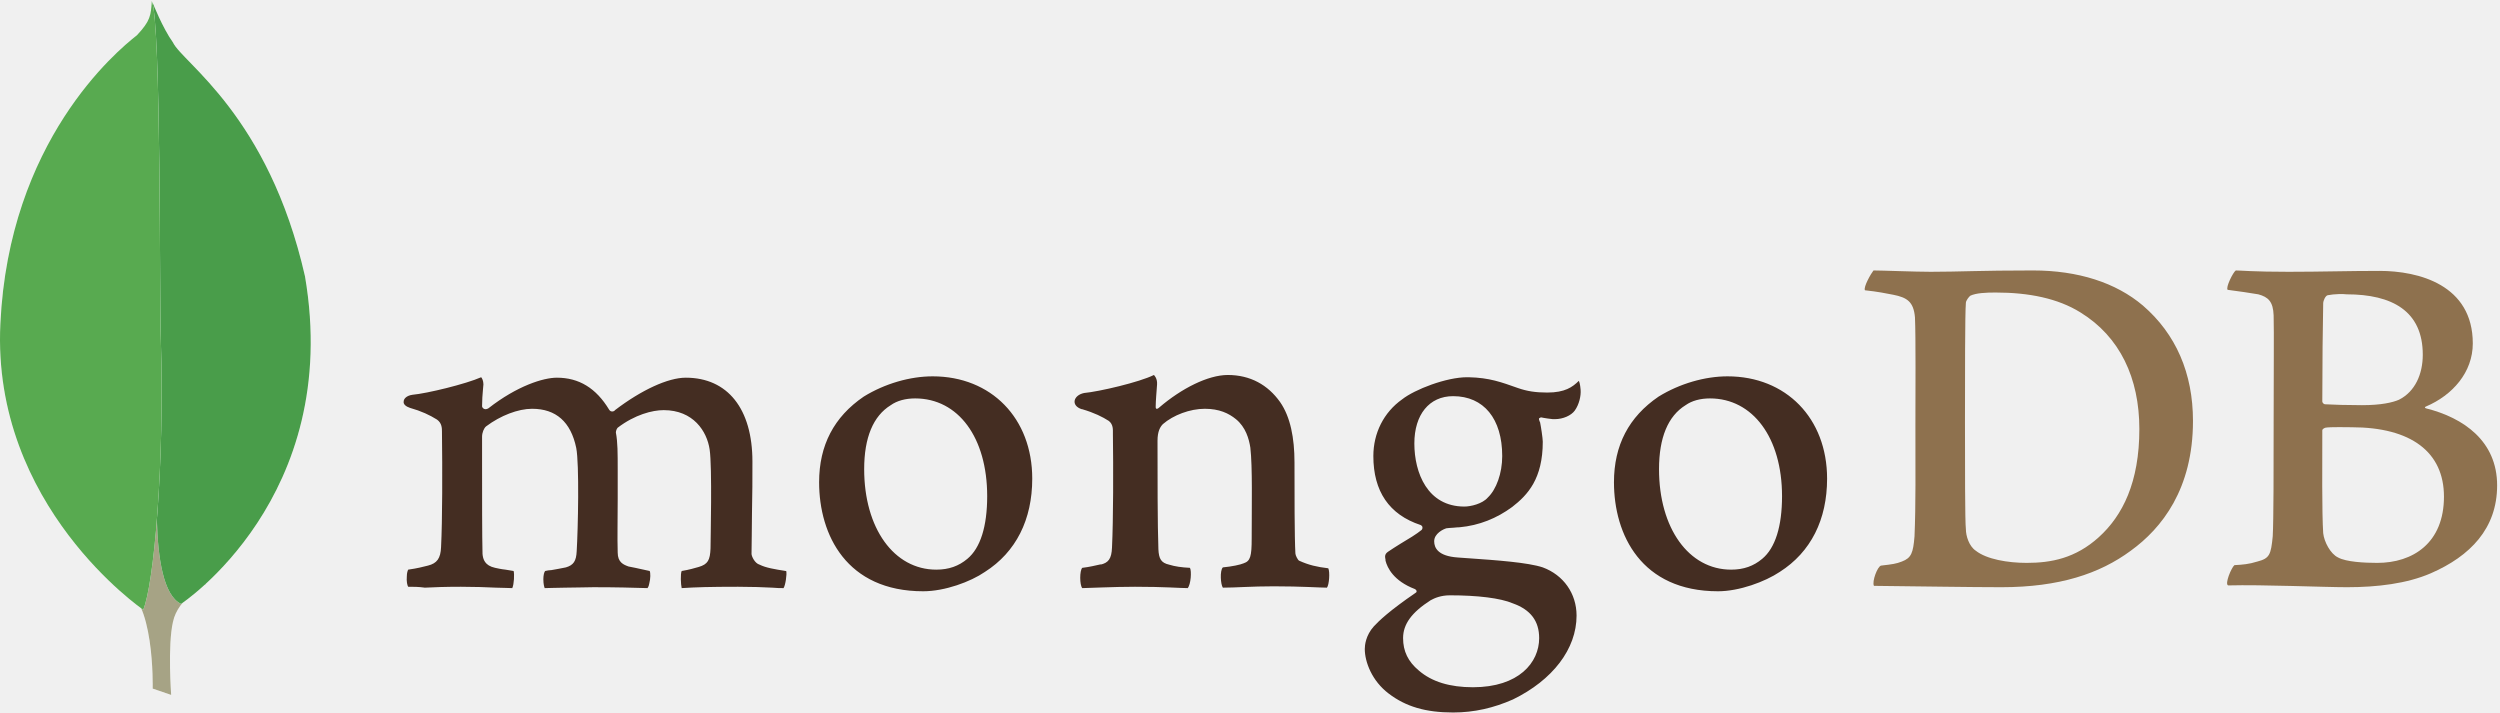
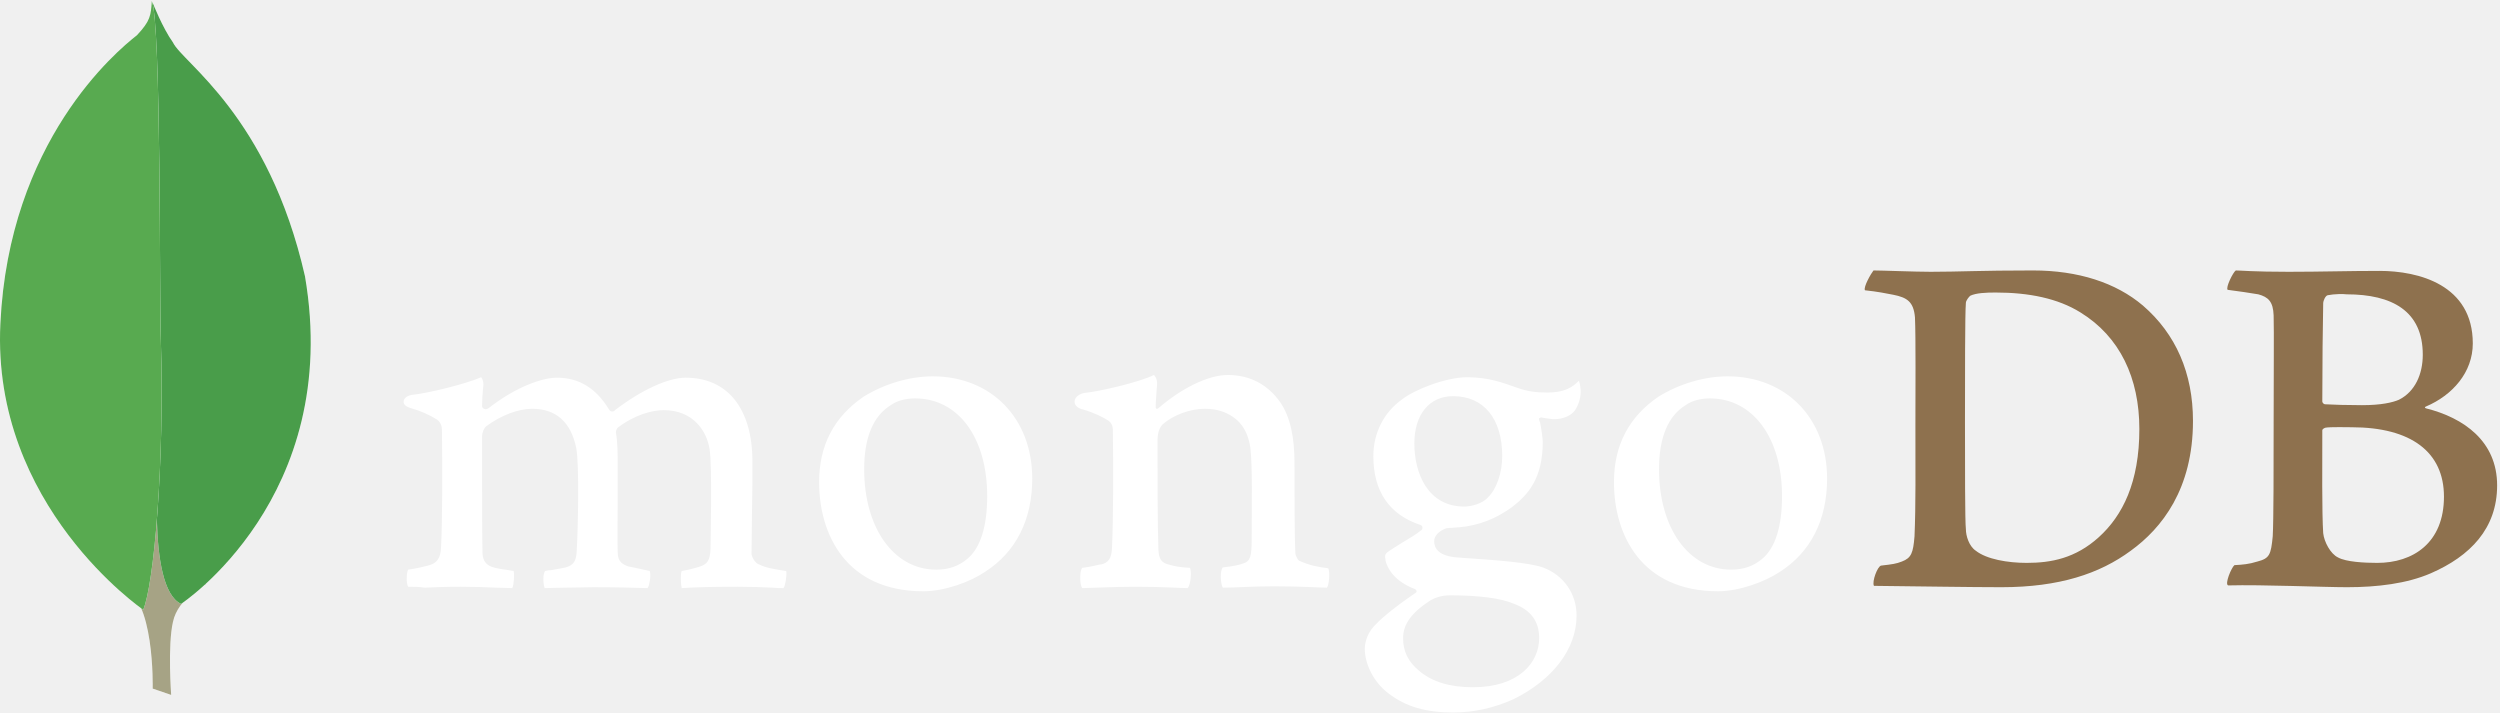
<svg xmlns="http://www.w3.org/2000/svg" width="512px" height="146px" viewBox="0 0 512 146" version="1.1">
  <defs />
  <g stroke="none" stroke-width="1" fill="none" fill-rule="evenodd">
    <g>
      <path d="M476.713,60.463 C476.252,60.555 475.791,61.57 475.791,62.124 C475.699,65.815 475.607,75.597 475.607,82.241 C475.607,82.426 475.883,82.795 476.16,82.795 C477.544,82.887 480.866,82.979 483.727,82.979 C487.695,82.979 490.002,82.426 491.295,81.873 C494.616,80.211 496.185,76.612 496.185,72.644 C496.185,63.693 489.91,60.278 480.589,60.278 C479.943,60.186 478.098,60.186 476.713,60.463 L476.713,60.463 L476.713,60.463 Z M500.523,101.713 C500.523,92.577 493.786,87.501 481.605,87.501 C481.051,87.501 477.175,87.409 476.252,87.593 C475.975,87.686 475.607,87.871 475.607,88.148 C475.607,94.699 475.514,105.128 475.791,109.187 C475.975,110.941 477.268,113.433 478.837,114.171 C480.497,115.094 484.281,115.278 486.865,115.278 C494.155,115.278 500.523,111.218 500.523,101.713 L500.523,101.713 L500.523,101.713 Z M457.889,55.388 C458.811,55.388 461.58,55.664 468.685,55.664 C475.422,55.664 480.774,55.48 487.326,55.48 C495.354,55.48 506.428,58.34 506.428,70.337 C506.428,76.243 502.275,80.95 496.831,83.257 C496.555,83.349 496.555,83.533 496.831,83.625 C504.582,85.564 511.412,90.362 511.412,99.406 C511.412,108.265 505.875,113.894 497.846,117.401 C492.955,119.523 486.865,120.261 480.682,120.261 C475.975,120.261 463.333,119.708 456.32,119.893 C455.582,119.615 456.966,116.293 457.611,115.74 C459.273,115.647 460.564,115.555 462.318,115.001 C464.81,114.356 465.086,113.617 465.455,109.834 C465.64,106.604 465.64,95.16 465.64,87.04 C465.64,75.874 465.733,68.307 465.64,64.616 C465.548,61.755 464.533,60.832 462.503,60.278 C460.934,60.002 458.35,59.632 456.227,59.356 C455.765,58.894 457.334,55.756 457.889,55.388 L457.889,55.388 L457.889,55.388 Z M404.641,112.787 C406.857,114.539 411.194,115.278 415.07,115.278 C420.053,115.278 425.036,114.356 429.835,110.018 C434.726,105.589 438.14,98.76 438.14,87.871 C438.14,77.442 434.172,68.952 426.051,63.97 C421.437,61.108 415.531,59.909 408.702,59.909 C406.672,59.909 404.734,60.002 403.535,60.555 C403.257,60.74 402.612,61.57 402.612,62.031 C402.427,63.877 402.427,78.088 402.427,86.394 C402.427,94.976 402.427,106.973 402.612,108.357 C402.612,109.742 403.257,111.864 404.641,112.787 L404.641,112.787 L404.641,112.787 Z M383.693,55.388 C385.447,55.388 392.183,55.664 395.413,55.664 C401.228,55.664 405.38,55.388 416.361,55.388 C425.589,55.388 433.341,57.879 438.878,62.585 C445.614,68.399 449.122,76.428 449.122,86.209 C449.122,100.144 442.754,108.173 436.386,112.787 C430.02,117.493 421.714,120.261 409.902,120.261 C403.627,120.261 392.83,120.077 383.878,119.984 L383.786,119.984 C383.325,119.154 384.524,115.924 385.262,115.832 C387.662,115.555 388.308,115.462 389.508,115.001 C391.445,114.263 391.815,113.248 392.092,109.834 C392.368,103.466 392.276,95.807 392.276,87.132 C392.276,80.95 392.368,68.86 392.183,64.984 C391.907,61.755 390.523,60.925 387.754,60.37 C386.37,60.094 384.524,59.724 381.941,59.448 C381.571,58.801 383.232,55.941 383.693,55.388 L383.693,55.388 L383.693,55.388 Z" fill="#8E714E" />
-       <path d="M272.033,116.385 C269.726,116.108 268.065,115.74 266.035,114.817 C265.758,114.632 265.296,113.71 265.296,113.34 C265.112,110.11 265.112,100.882 265.112,94.699 C265.112,89.716 264.282,85.379 262.159,82.334 C259.667,78.826 256.068,76.797 251.454,76.797 C247.394,76.797 241.949,79.565 237.427,83.441 C237.335,83.533 236.597,84.18 236.689,83.164 C236.689,82.149 236.874,80.119 236.966,78.735 C237.059,77.442 236.32,76.797 236.32,76.797 C233.367,78.273 225.062,80.211 222.016,80.488 C219.802,80.95 219.248,83.072 221.555,83.81 L221.648,83.81 C224.139,84.548 225.8,85.379 227.091,86.209 C228.014,86.948 227.922,87.963 227.922,88.794 C228.014,95.715 228.014,106.327 227.738,112.141 C227.646,114.448 227,115.278 225.339,115.647 L225.523,115.555 C224.231,115.832 223.216,116.108 221.647,116.293 C221.093,116.847 221.093,119.8 221.647,120.446 C222.662,120.446 228.014,120.169 232.445,120.169 C238.535,120.169 241.673,120.446 243.241,120.446 C243.887,119.708 244.072,116.939 243.703,116.293 C241.949,116.201 240.657,116.017 239.458,115.647 C237.797,115.278 237.335,114.448 237.242,112.51 C237.059,107.618 237.059,97.283 237.059,90.27 C237.059,88.332 237.612,87.409 238.165,86.855 C240.288,85.01 243.703,83.718 246.748,83.718 C249.701,83.718 251.639,84.641 253.115,85.841 C255.145,87.501 255.791,89.9 256.068,91.654 C256.529,95.622 256.345,103.466 256.345,110.295 C256.345,113.986 256.068,114.909 254.684,115.37 C254.038,115.647 252.377,116.017 250.439,116.201 C249.793,116.847 249.978,119.708 250.439,120.354 C253.115,120.354 256.253,120.077 260.867,120.077 C266.588,120.077 270.28,120.354 271.756,120.354 C272.217,119.8 272.402,117.124 272.033,116.385 L272.033,116.385 L272.033,116.385 Z M297.595,81.134 C292.704,81.134 289.659,84.918 289.659,90.823 C289.659,96.822 292.335,103.743 299.902,103.743 C301.194,103.743 303.594,103.189 304.7,101.897 C306.454,100.236 307.654,96.914 307.654,93.408 C307.654,85.748 303.87,81.134 297.595,81.134 L297.595,81.134 L297.595,81.134 Z M296.949,121.922 C295.104,121.922 293.811,122.476 292.981,122.938 C289.105,125.429 287.352,127.828 287.352,130.69 C287.352,133.365 288.367,135.487 290.582,137.333 C293.258,139.64 296.949,140.748 301.655,140.748 C311.068,140.748 315.221,135.672 315.221,130.69 C315.221,127.182 313.467,124.875 309.869,123.584 C307.285,122.476 302.578,121.922 296.949,121.922 L296.949,121.922 L296.949,121.922 Z M297.595,145.916 C291.966,145.916 287.905,144.716 284.399,142.04 C280.984,139.456 279.508,135.58 279.508,132.904 C279.508,132.166 279.693,130.135 281.354,128.29 C282.368,127.182 284.583,125.06 289.844,121.461 C290.028,121.369 290.12,121.277 290.12,121.092 C290.12,120.907 289.935,120.722 289.751,120.631 C285.414,118.97 284.122,116.293 283.752,114.817 L283.752,114.632 C283.661,114.078 283.476,113.525 284.307,112.971 C284.953,112.51 285.876,111.956 286.89,111.31 C288.459,110.387 290.12,109.372 291.135,108.541 C291.32,108.357 291.32,108.173 291.32,107.988 C291.32,107.803 291.135,107.618 290.951,107.527 C284.492,105.404 281.262,100.605 281.262,93.408 C281.262,88.701 283.384,84.456 287.167,81.78 C289.751,79.749 296.211,77.258 300.456,77.258 L300.733,77.258 C305.07,77.35 307.469,78.273 310.883,79.473 C312.729,80.119 314.483,80.395 316.882,80.395 C320.481,80.395 322.05,79.288 323.341,77.997 C323.434,78.181 323.619,78.643 323.711,79.842 C323.803,81.042 323.434,82.795 322.511,84.087 C321.773,85.102 320.112,85.841 318.451,85.841 L317.989,85.841 C316.328,85.656 315.59,85.471 315.59,85.471 L315.221,85.656 C315.129,85.841 315.221,86.025 315.313,86.302 L315.406,86.487 C315.59,87.317 315.959,89.808 315.959,90.455 C315.959,98.022 312.914,101.343 309.684,103.835 C306.546,106.142 302.948,107.618 298.887,107.988 C298.795,107.988 298.426,107.988 297.595,108.08 C297.134,108.08 296.488,108.173 296.395,108.173 L296.303,108.173 C295.565,108.357 293.72,109.28 293.72,110.848 C293.72,112.232 294.55,113.894 298.518,114.171 C299.348,114.263 300.179,114.263 301.102,114.356 C306.362,114.724 312.914,115.186 315.959,116.201 C320.204,117.769 322.88,121.553 322.88,126.075 C322.88,132.904 317.989,139.272 309.869,143.239 C305.901,144.993 301.932,145.916 297.595,145.916 L297.595,145.916 L297.595,145.916 Z M350.196,81.595 C348.258,81.595 346.504,82.056 345.212,82.979 C341.614,85.194 339.768,89.624 339.768,96.083 C339.768,108.173 345.858,116.663 354.533,116.663 C357.117,116.663 359.147,115.924 360.9,114.448 C363.576,112.232 364.961,107.803 364.961,101.62 C364.961,89.624 358.962,81.595 350.196,81.595 L350.196,81.595 L350.196,81.595 Z M351.857,121.092 C336.169,121.092 330.54,109.557 330.54,98.76 C330.54,91.193 333.585,85.379 339.675,81.226 C344.013,78.55 349.181,77.074 353.795,77.074 C365.791,77.074 374.189,85.656 374.189,98.022 C374.189,106.419 370.867,113.063 364.499,117.124 C361.454,119.154 356.194,121.092 351.856,121.092 L351.857,121.092 L351.857,121.092 Z M187.411,81.595 C185.473,81.595 183.72,82.056 182.427,82.979 C178.829,85.194 176.983,89.624 176.983,96.083 C176.983,108.173 183.073,116.663 191.748,116.663 C194.332,116.663 196.362,115.924 198.116,114.448 C200.791,112.232 202.176,107.803 202.176,101.62 C202.176,89.624 196.27,81.595 187.411,81.595 L187.411,81.595 L187.411,81.595 Z M189.072,121.092 C173.384,121.092 167.755,109.557 167.755,98.76 C167.755,91.193 170.8,85.379 176.89,81.226 C181.228,78.55 186.396,77.074 191.01,77.074 C203.007,77.074 211.404,85.656 211.404,98.022 C211.404,106.419 208.082,113.063 201.714,117.124 C198.761,119.154 193.501,121.092 189.072,121.092 L189.072,121.092 L189.072,121.092 Z M83.594,120.169 C83.409,119.893 83.225,119.062 83.317,118.047 C83.317,117.308 83.502,116.847 83.594,116.663 C85.532,116.385 86.547,116.108 87.654,115.832 C89.5,115.37 90.238,114.356 90.33,112.049 C90.608,106.512 90.608,95.991 90.515,88.701 L90.515,88.516 C90.515,87.686 90.515,86.67 89.5,85.932 C88.023,85.01 86.27,84.18 83.963,83.533 C83.132,83.257 82.579,82.795 82.671,82.241 C82.671,81.688 83.225,81.042 84.425,80.857 C87.47,80.58 95.406,78.643 98.543,77.258 C98.728,77.442 99.005,77.997 99.005,78.735 L98.913,79.749 C98.82,80.765 98.728,81.965 98.728,83.164 C98.728,83.533 99.097,83.81 99.466,83.81 C99.651,83.81 99.836,83.718 100.02,83.625 C105.926,79.011 111.278,77.35 114.046,77.35 C118.569,77.35 122.075,79.473 124.752,83.902 C124.936,84.18 125.121,84.271 125.398,84.271 C125.582,84.271 125.859,84.18 125.951,83.995 C131.396,79.842 136.84,77.35 140.439,77.35 C149.021,77.35 154.097,83.718 154.097,94.515 C154.097,97.56 154.097,101.528 154.005,105.128 C154.005,108.357 153.913,111.31 153.913,113.433 C153.913,113.894 154.558,115.37 155.574,115.647 C156.865,116.293 158.619,116.57 160.926,116.939 L161.018,116.939 C161.203,117.585 160.834,119.984 160.465,120.446 C159.911,120.446 159.08,120.446 158.158,120.354 C156.404,120.261 153.913,120.169 151.144,120.169 C145.423,120.169 142.47,120.261 139.608,120.446 C139.425,119.708 139.332,117.493 139.608,116.939 C141.27,116.663 142.1,116.385 143.116,116.108 C144.962,115.555 145.423,114.724 145.515,112.325 C145.515,110.572 145.884,95.622 145.33,92.023 C144.777,88.332 142.008,83.995 135.917,83.995 C133.61,83.995 130.012,84.918 126.505,87.593 C126.321,87.778 126.136,88.239 126.136,88.516 L126.136,88.609 C126.505,90.546 126.505,92.762 126.505,96.176 L126.505,102.174 C126.505,106.327 126.412,110.203 126.505,113.155 C126.505,115.186 127.705,115.647 128.72,116.017 C129.274,116.108 129.642,116.201 130.104,116.293 C130.935,116.478 131.765,116.663 133.057,116.939 C133.242,117.308 133.242,118.508 132.965,119.523 C132.872,120.077 132.687,120.354 132.596,120.446 C129.458,120.354 126.228,120.261 121.522,120.261 C120.138,120.261 117.738,120.354 115.708,120.354 C114.046,120.354 112.478,120.446 111.556,120.446 C111.463,120.261 111.278,119.615 111.278,118.6 C111.278,117.769 111.463,117.124 111.648,116.939 C112.109,116.847 112.478,116.755 112.94,116.755 C114.046,116.57 114.969,116.385 115.892,116.201 C117.461,115.74 118.015,114.909 118.107,112.879 C118.384,108.265 118.661,95.069 118.015,91.746 C116.908,86.394 113.863,83.718 108.971,83.718 C106.111,83.718 102.511,85.102 99.559,87.317 C99.097,87.686 98.728,88.609 98.728,89.439 L98.728,94.884 C98.728,101.528 98.728,109.834 98.82,113.433 C98.913,114.539 99.281,115.832 101.404,116.293 C101.866,116.385 102.604,116.57 103.527,116.663 L105.188,116.939 C105.373,117.493 105.28,119.708 104.911,120.446 C103.988,120.446 102.881,120.354 101.588,120.354 C99.651,120.261 97.159,120.169 94.391,120.169 C91.161,120.169 88.854,120.261 87.008,120.354 C85.716,120.169 84.701,120.169 83.594,120.169 L83.594,120.169 L83.594,120.169 Z" fill="#442D22" />
+       <path d="M272.033,116.385 C269.726,116.108 268.065,115.74 266.035,114.817 C265.758,114.632 265.296,113.71 265.296,113.34 C265.112,110.11 265.112,100.882 265.112,94.699 C265.112,89.716 264.282,85.379 262.159,82.334 C259.667,78.826 256.068,76.797 251.454,76.797 C247.394,76.797 241.949,79.565 237.427,83.441 C237.335,83.533 236.597,84.18 236.689,83.164 C236.689,82.149 236.874,80.119 236.966,78.735 C237.059,77.442 236.32,76.797 236.32,76.797 C233.367,78.273 225.062,80.211 222.016,80.488 C219.802,80.95 219.248,83.072 221.555,83.81 L221.648,83.81 C224.139,84.548 225.8,85.379 227.091,86.209 C228.014,86.948 227.922,87.963 227.922,88.794 C228.014,95.715 228.014,106.327 227.738,112.141 C227.646,114.448 227,115.278 225.339,115.647 L225.523,115.555 C224.231,115.832 223.216,116.108 221.647,116.293 C221.093,116.847 221.093,119.8 221.647,120.446 C222.662,120.446 228.014,120.169 232.445,120.169 C238.535,120.169 241.673,120.446 243.241,120.446 C243.887,119.708 244.072,116.939 243.703,116.293 C241.949,116.201 240.657,116.017 239.458,115.647 C237.797,115.278 237.335,114.448 237.242,112.51 C237.059,107.618 237.059,97.283 237.059,90.27 C237.059,88.332 237.612,87.409 238.165,86.855 C240.288,85.01 243.703,83.718 246.748,83.718 C249.701,83.718 251.639,84.641 253.115,85.841 C255.145,87.501 255.791,89.9 256.068,91.654 C256.529,95.622 256.345,103.466 256.345,110.295 C256.345,113.986 256.068,114.909 254.684,115.37 C254.038,115.647 252.377,116.017 250.439,116.201 C249.793,116.847 249.978,119.708 250.439,120.354 C253.115,120.354 256.253,120.077 260.867,120.077 C266.588,120.077 270.28,120.354 271.756,120.354 C272.217,119.8 272.402,117.124 272.033,116.385 L272.033,116.385 L272.033,116.385 Z M297.595,81.134 C292.704,81.134 289.659,84.918 289.659,90.823 C289.659,96.822 292.335,103.743 299.902,103.743 C301.194,103.743 303.594,103.189 304.7,101.897 C306.454,100.236 307.654,96.914 307.654,93.408 C307.654,85.748 303.87,81.134 297.595,81.134 L297.595,81.134 L297.595,81.134 Z M296.949,121.922 C295.104,121.922 293.811,122.476 292.981,122.938 C289.105,125.429 287.352,127.828 287.352,130.69 C287.352,133.365 288.367,135.487 290.582,137.333 C293.258,139.64 296.949,140.748 301.655,140.748 C311.068,140.748 315.221,135.672 315.221,130.69 C315.221,127.182 313.467,124.875 309.869,123.584 C307.285,122.476 302.578,121.922 296.949,121.922 L296.949,121.922 L296.949,121.922 Z M297.595,145.916 C291.966,145.916 287.905,144.716 284.399,142.04 C280.984,139.456 279.508,135.58 279.508,132.904 C279.508,132.166 279.693,130.135 281.354,128.29 C282.368,127.182 284.583,125.06 289.844,121.461 C290.028,121.369 290.12,121.277 290.12,121.092 C290.12,120.907 289.935,120.722 289.751,120.631 C285.414,118.97 284.122,116.293 283.752,114.817 L283.752,114.632 C283.661,114.078 283.476,113.525 284.307,112.971 C284.953,112.51 285.876,111.956 286.89,111.31 C288.459,110.387 290.12,109.372 291.135,108.541 C291.32,108.357 291.32,108.173 291.32,107.988 C291.32,107.803 291.135,107.618 290.951,107.527 C284.492,105.404 281.262,100.605 281.262,93.408 C281.262,88.701 283.384,84.456 287.167,81.78 C289.751,79.749 296.211,77.258 300.456,77.258 L300.733,77.258 C305.07,77.35 307.469,78.273 310.883,79.473 C312.729,80.119 314.483,80.395 316.882,80.395 C320.481,80.395 322.05,79.288 323.341,77.997 C323.434,78.181 323.619,78.643 323.711,79.842 C323.803,81.042 323.434,82.795 322.511,84.087 C321.773,85.102 320.112,85.841 318.451,85.841 L317.989,85.841 C316.328,85.656 315.59,85.471 315.59,85.471 L315.221,85.656 C315.129,85.841 315.221,86.025 315.313,86.302 L315.406,86.487 C315.59,87.317 315.959,89.808 315.959,90.455 C315.959,98.022 312.914,101.343 309.684,103.835 C306.546,106.142 302.948,107.618 298.887,107.988 C298.795,107.988 298.426,107.988 297.595,108.08 C297.134,108.08 296.488,108.173 296.395,108.173 L296.303,108.173 C295.565,108.357 293.72,109.28 293.72,110.848 C293.72,112.232 294.55,113.894 298.518,114.171 C299.348,114.263 300.179,114.263 301.102,114.356 C306.362,114.724 312.914,115.186 315.959,116.201 C320.204,117.769 322.88,121.553 322.88,126.075 C322.88,132.904 317.989,139.272 309.869,143.239 C305.901,144.993 301.932,145.916 297.595,145.916 L297.595,145.916 L297.595,145.916 Z M350.196,81.595 C348.258,81.595 346.504,82.056 345.212,82.979 C341.614,85.194 339.768,89.624 339.768,96.083 C339.768,108.173 345.858,116.663 354.533,116.663 C357.117,116.663 359.147,115.924 360.9,114.448 C363.576,112.232 364.961,107.803 364.961,101.62 C364.961,89.624 358.962,81.595 350.196,81.595 L350.196,81.595 L350.196,81.595 Z M351.857,121.092 C336.169,121.092 330.54,109.557 330.54,98.76 C330.54,91.193 333.585,85.379 339.675,81.226 C344.013,78.55 349.181,77.074 353.795,77.074 C365.791,77.074 374.189,85.656 374.189,98.022 C374.189,106.419 370.867,113.063 364.499,117.124 C361.454,119.154 356.194,121.092 351.856,121.092 L351.857,121.092 L351.857,121.092 Z M187.411,81.595 C185.473,81.595 183.72,82.056 182.427,82.979 C178.829,85.194 176.983,89.624 176.983,96.083 C176.983,108.173 183.073,116.663 191.748,116.663 C194.332,116.663 196.362,115.924 198.116,114.448 C200.791,112.232 202.176,107.803 202.176,101.62 C202.176,89.624 196.27,81.595 187.411,81.595 L187.411,81.595 L187.411,81.595 Z M189.072,121.092 C173.384,121.092 167.755,109.557 167.755,98.76 C167.755,91.193 170.8,85.379 176.89,81.226 C181.228,78.55 186.396,77.074 191.01,77.074 C203.007,77.074 211.404,85.656 211.404,98.022 C211.404,106.419 208.082,113.063 201.714,117.124 C198.761,119.154 193.501,121.092 189.072,121.092 L189.072,121.092 L189.072,121.092 Z M83.594,120.169 C83.409,119.893 83.225,119.062 83.317,118.047 C83.317,117.308 83.502,116.847 83.594,116.663 C85.532,116.385 86.547,116.108 87.654,115.832 C89.5,115.37 90.238,114.356 90.33,112.049 C90.608,106.512 90.608,95.991 90.515,88.701 L90.515,88.516 C90.515,87.686 90.515,86.67 89.5,85.932 C88.023,85.01 86.27,84.18 83.963,83.533 C83.132,83.257 82.579,82.795 82.671,82.241 C82.671,81.688 83.225,81.042 84.425,80.857 C87.47,80.58 95.406,78.643 98.543,77.258 C98.728,77.442 99.005,77.997 99.005,78.735 L98.913,79.749 C98.82,80.765 98.728,81.965 98.728,83.164 C98.728,83.533 99.097,83.81 99.466,83.81 C99.651,83.81 99.836,83.718 100.02,83.625 C105.926,79.011 111.278,77.35 114.046,77.35 C118.569,77.35 122.075,79.473 124.752,83.902 C124.936,84.18 125.121,84.271 125.398,84.271 C125.582,84.271 125.859,84.18 125.951,83.995 C131.396,79.842 136.84,77.35 140.439,77.35 C149.021,77.35 154.097,83.718 154.097,94.515 C154.097,97.56 154.097,101.528 154.005,105.128 C154.005,108.357 153.913,111.31 153.913,113.433 C153.913,113.894 154.558,115.37 155.574,115.647 C156.865,116.293 158.619,116.57 160.926,116.939 L161.018,116.939 C161.203,117.585 160.834,119.984 160.465,120.446 C159.911,120.446 159.08,120.446 158.158,120.354 C156.404,120.261 153.913,120.169 151.144,120.169 C145.423,120.169 142.47,120.261 139.608,120.446 C139.425,119.708 139.332,117.493 139.608,116.939 C141.27,116.663 142.1,116.385 143.116,116.108 C144.962,115.555 145.423,114.724 145.515,112.325 C145.515,110.572 145.884,95.622 145.33,92.023 C144.777,88.332 142.008,83.995 135.917,83.995 C133.61,83.995 130.012,84.918 126.505,87.593 C126.321,87.778 126.136,88.239 126.136,88.516 L126.136,88.609 C126.505,90.546 126.505,92.762 126.505,96.176 L126.505,102.174 C126.505,106.327 126.412,110.203 126.505,113.155 C126.505,115.186 127.705,115.647 128.72,116.017 C129.274,116.108 129.642,116.201 130.104,116.293 C130.935,116.478 131.765,116.663 133.057,116.939 C133.242,117.308 133.242,118.508 132.965,119.523 C132.872,120.077 132.687,120.354 132.596,120.446 C129.458,120.354 126.228,120.261 121.522,120.261 C120.138,120.261 117.738,120.354 115.708,120.354 C114.046,120.354 112.478,120.446 111.556,120.446 C111.463,120.261 111.278,119.615 111.278,118.6 C111.278,117.769 111.463,117.124 111.648,116.939 C112.109,116.847 112.478,116.755 112.94,116.755 C114.046,116.57 114.969,116.385 115.892,116.201 C117.461,115.74 118.015,114.909 118.107,112.879 C118.384,108.265 118.661,95.069 118.015,91.746 C116.908,86.394 113.863,83.718 108.971,83.718 C106.111,83.718 102.511,85.102 99.559,87.317 C99.097,87.686 98.728,88.609 98.728,89.439 L98.728,94.884 C98.728,101.528 98.728,109.834 98.82,113.433 C98.913,114.539 99.281,115.832 101.404,116.293 C101.866,116.385 102.604,116.57 103.527,116.663 L105.188,116.939 C105.373,117.493 105.28,119.708 104.911,120.446 C103.988,120.446 102.881,120.354 101.588,120.354 C99.651,120.261 97.159,120.169 94.391,120.169 C91.161,120.169 88.854,120.261 87.008,120.354 C85.716,120.169 84.701,120.169 83.594,120.169 L83.594,120.169 L83.594,120.169 Z" fill="#FFFFFF" />
      <g>
        <path d="M35.053,142.317 L31.27,141.024 C31.27,141.024 31.732,121.738 24.811,120.354 C20.197,115.001 25.549,-106.659 42.159,119.615 C42.159,119.615 36.438,122.476 35.423,127.367 C34.315,132.166 35.053,142.317 35.053,142.317 L35.053,142.317 L35.053,142.317 Z" fill="#FFFFFF" />
        <path d="M35.053,142.317 L31.27,141.024 C31.27,141.024 31.732,121.738 24.811,120.354 C20.197,115.001 25.549,-106.659 42.159,119.615 C42.159,119.615 36.438,122.476 35.423,127.367 C34.315,132.166 35.053,142.317 35.053,142.317 L35.053,142.317 L35.053,142.317 Z" fill="#A6A385" />
        <path d="M37.084,123.676 C37.084,123.676 70.213,101.897 62.461,56.587 C54.987,23.643 37.36,12.846 35.423,8.693 C33.301,5.74 31.27,0.572 31.27,0.572 L32.655,92.207 C32.655,92.3 29.794,120.261 37.084,123.676" fill="#FFFFFF" />
        <path d="M37.084,123.676 C37.084,123.676 70.213,101.897 62.461,56.587 C54.987,23.643 37.36,12.846 35.423,8.693 C33.301,5.74 31.27,0.572 31.27,0.572 L32.655,92.207 C32.655,92.3 29.794,120.261 37.084,123.676" fill="#499D4A" />
        <path d="M29.333,124.875 C29.333,124.875 -1.767,103.65 0.079,66.277 C1.832,28.903 23.795,10.539 28.04,7.216 C30.809,4.264 30.901,3.156 31.086,0.203 C33.024,4.356 32.655,62.309 32.931,69.137 C33.762,95.437 31.455,119.893 29.333,124.875 L29.333,124.875 L29.333,124.875 Z" fill="#FFFFFF" />
        <path d="M29.333,124.875 C29.333,124.875 -1.767,103.65 0.079,66.277 C1.832,28.903 23.795,10.539 28.04,7.216 C30.809,4.264 30.901,3.156 31.086,0.203 C33.024,4.356 32.655,62.309 32.931,69.137 C33.762,95.437 31.455,119.893 29.333,124.875 L29.333,124.875 L29.333,124.875 Z" fill="#58AA50" />
      </g>
    </g>
  </g>
</svg>
